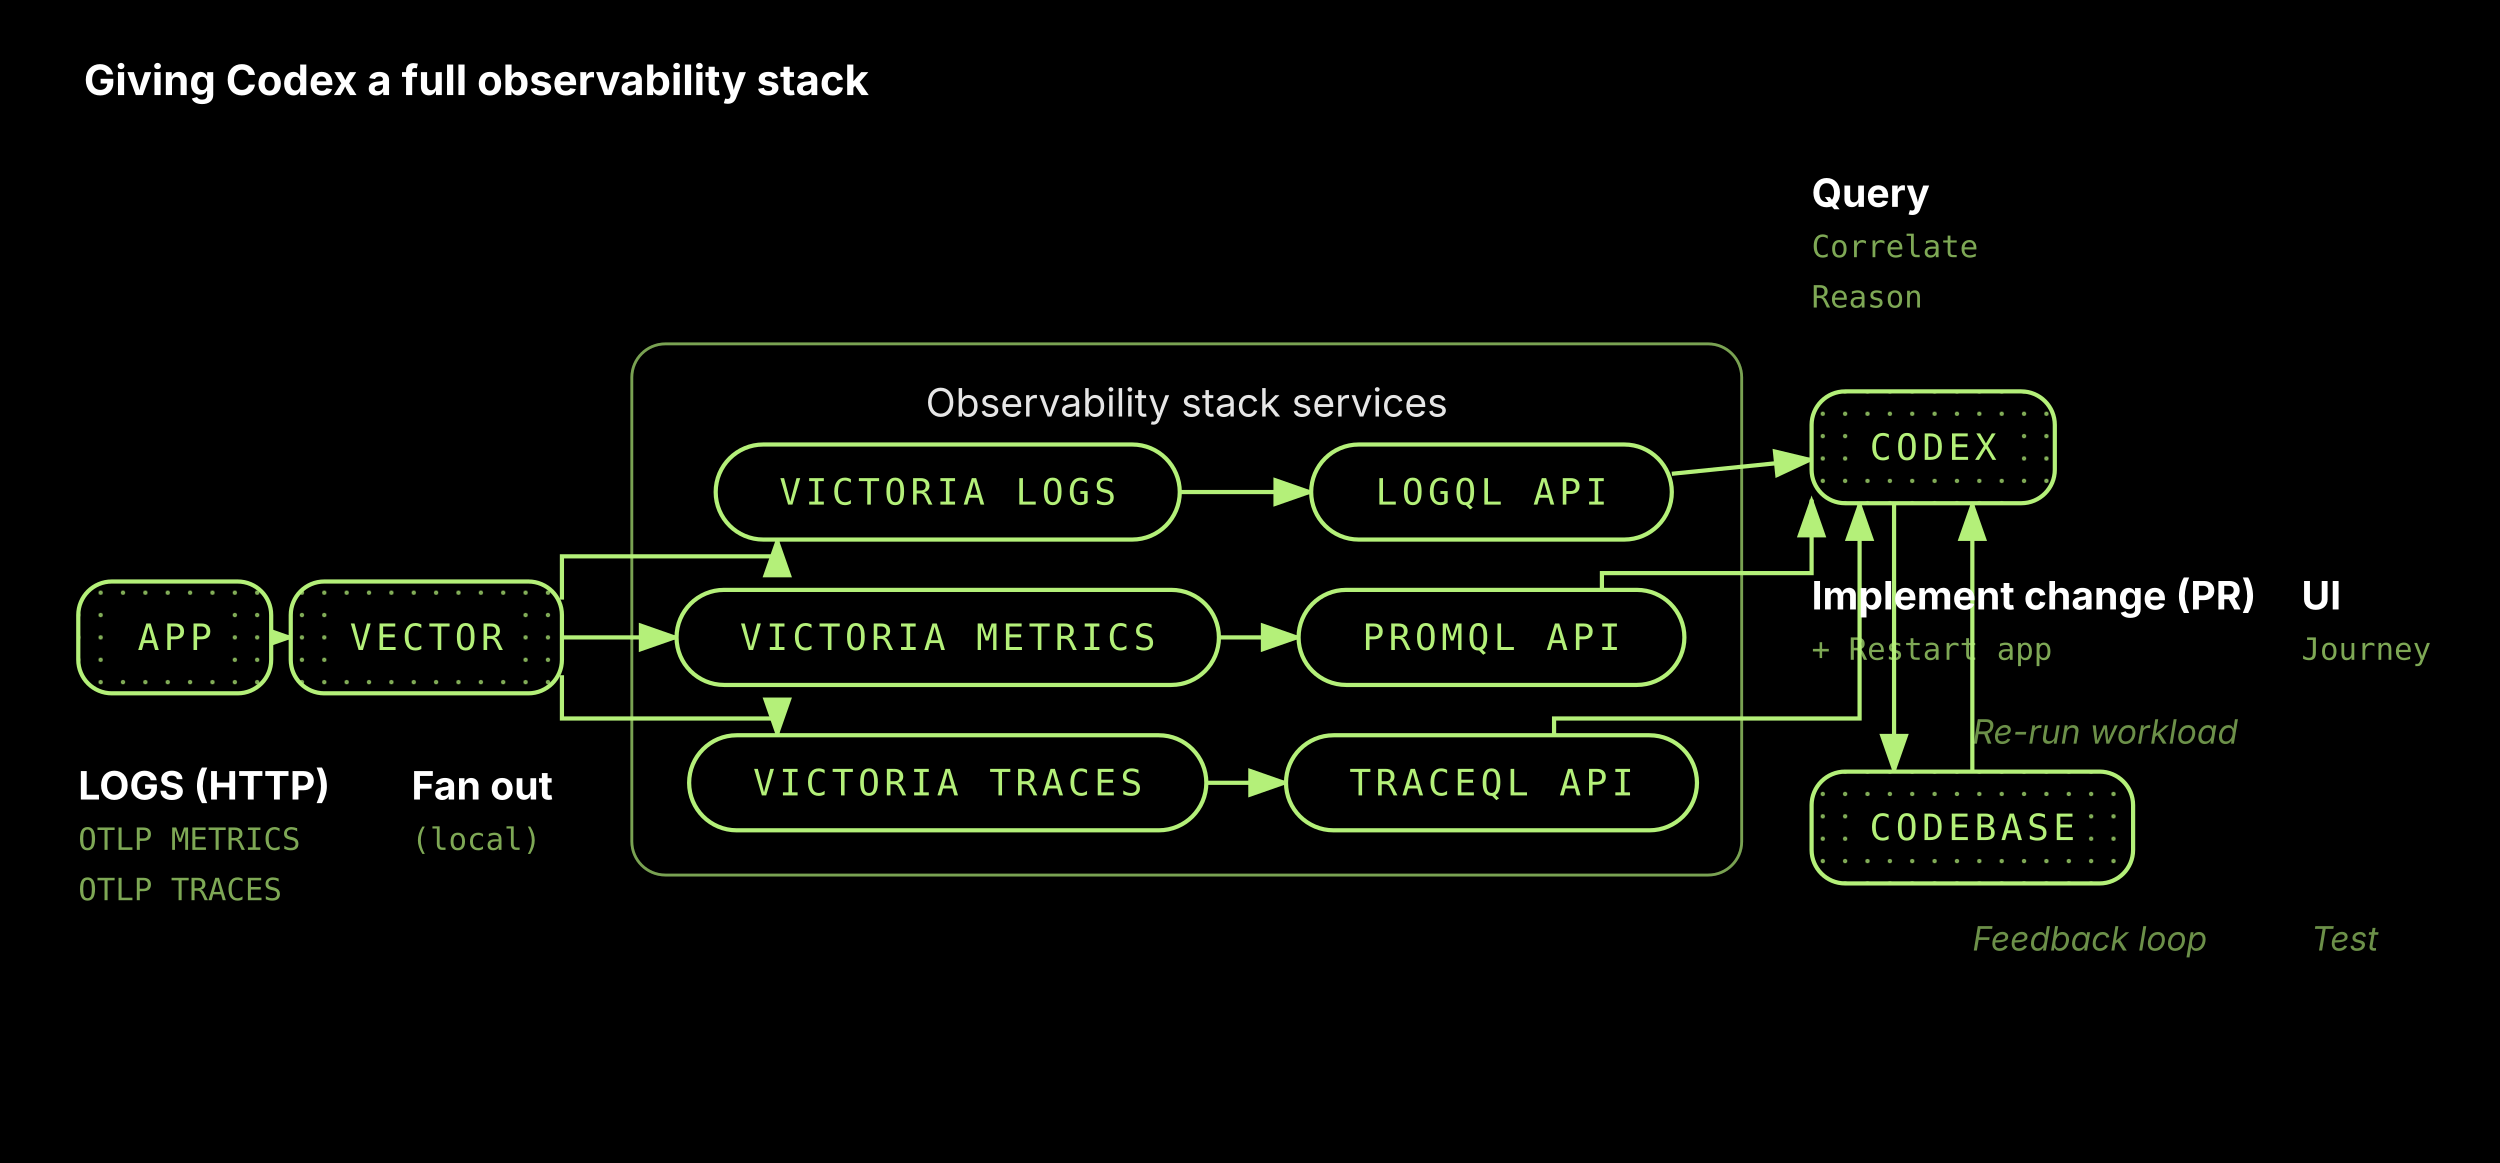
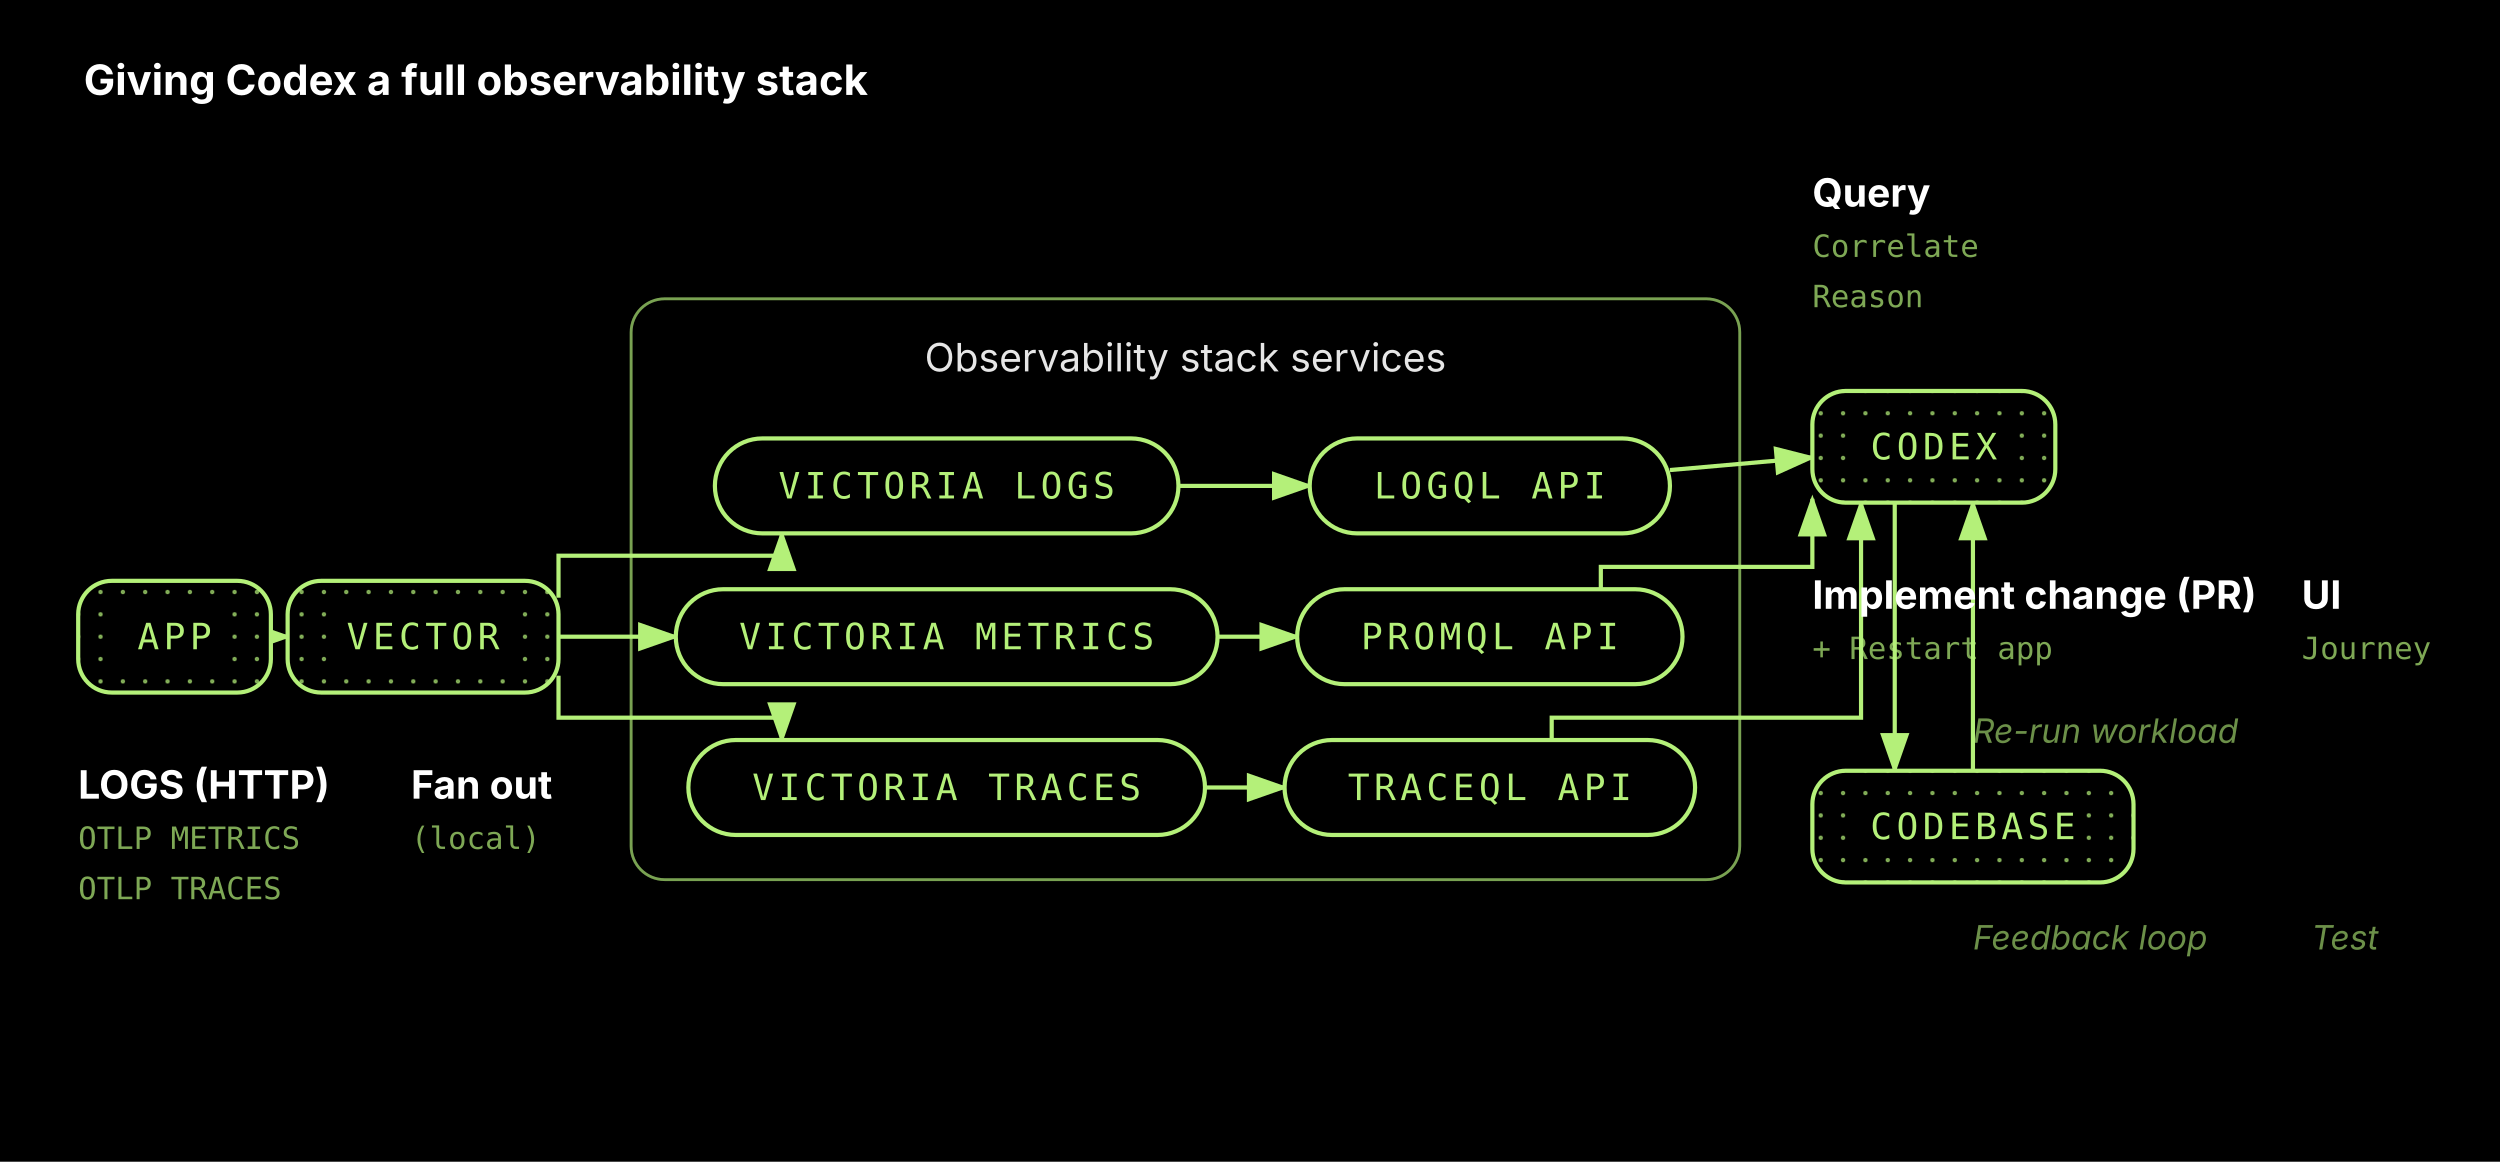
- <svg xmlns="http://www.w3.org/2000/svg" viewBox="0 0 894.24 416" width="894.24" height="416">
+ <svg xmlns="http://www.w3.org/2000/svg" viewBox="0 0 895.24 416" width="895.24" height="416">
  <defs>
    <pattern id="dotgrid" width="8" height="8" patternUnits="userSpaceOnUse">
      <rect width="8" height="8" fill="#000000" />
      <circle cx="4" cy="4" r="0.8" fill="#b4f079" opacity="0.7" />
    </pattern>
    <pattern id="crosshatch" width="8" height="8" patternUnits="userSpaceOnUse">
      <rect width="8" height="8" fill="#000000" />
      <path d="M0 8L8 0M-1 1L1 -1M7 9L9 7" stroke="#b4f079" stroke-width="0.8" opacity="0.2" />
    </pattern>
    <pattern id="hero" width="6" height="6" patternUnits="userSpaceOnUse">
      <rect width="6" height="6" fill="#3d6b23" />
      <circle cx="3" cy="3" r="0.6" fill="#5a9a35" opacity="0.5" />
    </pattern>
    <marker id="arrowhead" markerWidth="10" markerHeight="7" refX="9" refY="3.5" orient="auto" markerUnits="strokeWidth">
      <polygon points="0 0, 10 3.5, 0 7" fill="#b4f079" />
    </marker>
    <marker id="arrowhead-reverse" markerWidth="10" markerHeight="7" refX="1" refY="3.5" orient="auto" markerUnits="strokeWidth">
      <polygon points="10 0, 0 3.5, 10 7" fill="#b4f079" />
    </marker>
  </defs>
  <rect width="100%" height="100%" fill="#000000" />
  <g class="diagram">
    <text x="30" y="34" font-family="'Inter', 'Helvetica Neue', Arial, sans-serif" font-size="15" fill="#ffffff" font-weight="700">Giving Codex a full observability stack</text>
-     <rect x="226" y="123" width="397" height="190" rx="12" fill="transparent" stroke="#b4f079" stroke-width="1" opacity="0.35" />
-     <rect x="226" y="123" width="397" height="190" rx="12" fill="none" stroke="#b4f079" stroke-width="1" opacity="0.5" />
-     <line x1="97" y1="228" x2="104" y2="228" stroke="#b4f079" stroke-width="1.5" marker-end="url(#arrowhead)" />
-     <polyline points="201,214.477 201,199 278.029,199 278.029,193" fill="none" stroke="#b4f079" stroke-width="1.5" marker-end="url(#arrowhead)" />
-     <line x1="201" y1="228" x2="242" y2="228" stroke="#b4f079" stroke-width="1.5" marker-end="url(#arrowhead)" />
-     <polyline points="201,241.523 201,257 278.029,257 278.029,263" fill="none" stroke="#b4f079" stroke-width="1.5" marker-end="url(#arrowhead)" />
-     <line x1="598" y1="169.468" x2="648" y2="164.405" stroke="#b4f079" stroke-width="1.5" marker-end="url(#arrowhead)" />
-     <polyline points="573,211 573,205 648,205 648,178.722" fill="none" stroke="#b4f079" stroke-width="1.5" marker-end="url(#arrowhead)" />
-     <polyline points="555.883,263 555.883,257 665.167,257 665.167,180" fill="none" stroke="#b4f079" stroke-width="1.5" marker-end="url(#arrowhead)" />
-     <line x1="677.5" y1="180" x2="677.5" y2="276" stroke="#b4f079" stroke-width="1.5" marker-end="url(#arrowhead)" />
-     <line x1="705.5" y1="276" x2="705.5" y2="180" stroke="#b4f079" stroke-width="1.5" marker-end="url(#arrowhead)" />
-     <line x1="422" y1="176" x2="469" y2="176" stroke="#b4f079" stroke-width="1.5" marker-end="url(#arrowhead)" />
+     <rect x="226" y="107" width="397" height="208" rx="12" fill="transparent" stroke="#b4f079" stroke-width="1" opacity="0.35" />
+     <rect x="226" y="107" width="397" height="208" rx="12" fill="none" stroke="#b4f079" stroke-width="1" opacity="0.5" />
+     <line x1="97" y1="228" x2="103" y2="228" stroke="#b4f079" stroke-width="1.5" marker-end="url(#arrowhead)" />
+     <polyline points="200,214.032 200,199 279.972,199 279.972,191" fill="none" stroke="#b4f079" stroke-width="1.5" marker-end="url(#arrowhead)" />
+     <line x1="200" y1="228" x2="242" y2="228" stroke="#b4f079" stroke-width="1.5" marker-end="url(#arrowhead)" />
+     <polyline points="200,241.968 200,257 279.972,257 279.972,265" fill="none" stroke="#b4f079" stroke-width="1.5" marker-end="url(#arrowhead)" />
+     <line x1="598" y1="168.321" x2="649" y2="163.83" stroke="#b4f079" stroke-width="1.5" marker-end="url(#arrowhead)" />
+     <polyline points="573.25,211 573.25,203 649,203 649,178.604" fill="none" stroke="#b4f079" stroke-width="1.5" marker-end="url(#arrowhead)" />
+     <polyline points="555.656,265 555.656,257 666.434,257 666.434,180" fill="none" stroke="#b4f079" stroke-width="1.5" marker-end="url(#arrowhead)" />
+     <line x1="678.5" y1="180" x2="678.5" y2="276" stroke="#b4f079" stroke-width="1.5" marker-end="url(#arrowhead)" />
+     <line x1="706.5" y1="276" x2="706.5" y2="180" stroke="#b4f079" stroke-width="1.5" marker-end="url(#arrowhead)" />
+     <line x1="422" y1="174" x2="469" y2="174" stroke="#b4f079" stroke-width="1.5" marker-end="url(#arrowhead)" />
    <line x1="436" y1="228" x2="464.5" y2="228" stroke="#b4f079" stroke-width="1.5" marker-end="url(#arrowhead)" />
-     <line x1="431.5" y1="280" x2="460" y2="280" stroke="#b4f079" stroke-width="1.5" marker-end="url(#arrowhead)" />
-     <rect x="309.5" y="136" width="230" height="24" fill="#000000" rx="3" />
-     <text x="424.5" y="149" font-family="'Inter', 'Helvetica Neue', Arial, sans-serif" font-size="14" fill="#ffffff" opacity="0.9" text-anchor="middle">Observability stack services</text>
+     <line x1="431.5" y1="282" x2="460" y2="282" stroke="#b4f079" stroke-width="1.5" marker-end="url(#arrowhead)" />
+     <rect x="309.5" y="120" width="230" height="24" fill="#000000" rx="3" />
+     <text x="424.5" y="133" font-family="'Inter', 'Helvetica Neue', Arial, sans-serif" font-size="14" fill="#ffffff" opacity="0.9" text-anchor="middle">Observability stack services</text>
    <rect x="28" y="208" width="69" height="40" rx="12" fill="url(#dotgrid)" stroke="#b4f079" stroke-width="1.5" />
    <rect x="42.5" y="216.9" width="40" height="22.2" fill="#000000" rx="2" />
    <text x="62.5" y="228" font-family="'JetBrains Mono', 'Fira Code', 'SF Mono', 'Cascadia Code', monospace" font-size="13" fill="#b4f079" text-anchor="middle" dominant-baseline="central" letter-spacing="0.12em">APP</text>
-     <rect x="104" y="208" width="97" height="40" rx="12" fill="url(#dotgrid)" stroke="#b4f079" stroke-width="1.5" />
-     <rect x="120.5" y="216.9" width="64" height="22.2" fill="#000000" rx="2" />
-     <text x="152.5" y="228" font-family="'JetBrains Mono', 'Fira Code', 'SF Mono', 'Cascadia Code', monospace" font-size="13" fill="#b4f079" text-anchor="middle" dominant-baseline="central" letter-spacing="0.12em">VECTOR</text>
-     <rect x="648" y="140" width="87" height="40" rx="12" fill="url(#dotgrid)" stroke="#b4f079" stroke-width="1.5" />
-     <rect x="663.5" y="148.9" width="56" height="22.2" fill="#000000" rx="2" />
-     <text x="691.5" y="160" font-family="'JetBrains Mono', 'Fira Code', 'SF Mono', 'Cascadia Code', monospace" font-size="13" fill="#b4f079" text-anchor="middle" dominant-baseline="central" letter-spacing="0.12em">CODEX</text>
-     <rect x="648" y="276" width="115" height="40" rx="12" fill="url(#dotgrid)" stroke="#b4f079" stroke-width="1.5" />
-     <rect x="665.5" y="284.9" width="80" height="22.2" fill="#000000" rx="2" />
-     <text x="705.5" y="296" font-family="'JetBrains Mono', 'Fira Code', 'SF Mono', 'Cascadia Code', monospace" font-size="13" fill="#b4f079" text-anchor="middle" dominant-baseline="central" letter-spacing="0.12em">CODEBASE</text>
-     <rect x="256" y="159" width="166" height="34" rx="17" fill="#000000" stroke="#b4f079" stroke-width="1.5" />
-     <text x="339" y="176" font-family="'JetBrains Mono', 'Fira Code', 'SF Mono', 'Cascadia Code', monospace" font-size="13" fill="#b4f079" text-anchor="middle" dominant-baseline="central" letter-spacing="0.12em">VICTORIA LOGS</text>
-     <rect x="469" y="159" width="129" height="34" rx="17" fill="#000000" stroke="#b4f079" stroke-width="1.5" />
-     <text x="533.5" y="176" font-family="'JetBrains Mono', 'Fira Code', 'SF Mono', 'Cascadia Code', monospace" font-size="13" fill="#b4f079" text-anchor="middle" dominant-baseline="central" letter-spacing="0.12em">LOGQL API</text>
+     <rect x="103" y="208" width="97" height="40" rx="12" fill="url(#dotgrid)" stroke="#b4f079" stroke-width="1.5" />
+     <rect x="119.5" y="216.9" width="64" height="22.2" fill="#000000" rx="2" />
+     <text x="151.5" y="228" font-family="'JetBrains Mono', 'Fira Code', 'SF Mono', 'Cascadia Code', monospace" font-size="13" fill="#b4f079" text-anchor="middle" dominant-baseline="central" letter-spacing="0.12em">VECTOR</text>
+     <rect x="649" y="140" width="87" height="40" rx="12" fill="url(#dotgrid)" stroke="#b4f079" stroke-width="1.5" />
+     <rect x="664.5" y="148.9" width="56" height="22.2" fill="#000000" rx="2" />
+     <text x="692.5" y="160" font-family="'JetBrains Mono', 'Fira Code', 'SF Mono', 'Cascadia Code', monospace" font-size="13" fill="#b4f079" text-anchor="middle" dominant-baseline="central" letter-spacing="0.12em">CODEX</text>
+     <rect x="649" y="276" width="115" height="40" rx="12" fill="url(#dotgrid)" stroke="#b4f079" stroke-width="1.5" />
+     <rect x="666.5" y="284.9" width="80" height="22.2" fill="#000000" rx="2" />
+     <text x="706.5" y="296" font-family="'JetBrains Mono', 'Fira Code', 'SF Mono', 'Cascadia Code', monospace" font-size="13" fill="#b4f079" text-anchor="middle" dominant-baseline="central" letter-spacing="0.12em">CODEBASE</text>
+     <rect x="256" y="157" width="166" height="34" rx="17" fill="#000000" stroke="#b4f079" stroke-width="1.5" />
+     <text x="339" y="174" font-family="'JetBrains Mono', 'Fira Code', 'SF Mono', 'Cascadia Code', monospace" font-size="13" fill="#b4f079" text-anchor="middle" dominant-baseline="central" letter-spacing="0.12em">VICTORIA LOGS</text>
+     <rect x="469" y="157" width="129" height="34" rx="17" fill="#000000" stroke="#b4f079" stroke-width="1.5" />
+     <text x="533.5" y="174" font-family="'JetBrains Mono', 'Fira Code', 'SF Mono', 'Cascadia Code', monospace" font-size="13" fill="#b4f079" text-anchor="middle" dominant-baseline="central" letter-spacing="0.12em">LOGQL API</text>
    <rect x="242" y="211" width="194" height="34" rx="17" fill="#000000" stroke="#b4f079" stroke-width="1.5" />
    <text x="339" y="228" font-family="'JetBrains Mono', 'Fira Code', 'SF Mono', 'Cascadia Code', monospace" font-size="13" fill="#b4f079" text-anchor="middle" dominant-baseline="central" letter-spacing="0.12em">VICTORIA METRICS</text>
    <rect x="464.5" y="211" width="138" height="34" rx="17" fill="#000000" stroke="#b4f079" stroke-width="1.5" />
    <text x="533.5" y="228" font-family="'JetBrains Mono', 'Fira Code', 'SF Mono', 'Cascadia Code', monospace" font-size="13" fill="#b4f079" text-anchor="middle" dominant-baseline="central" letter-spacing="0.12em">PROMQL API</text>
-     <rect x="246.5" y="263" width="185" height="34" rx="17" fill="#000000" stroke="#b4f079" stroke-width="1.5" />
-     <text x="339" y="280" font-family="'JetBrains Mono', 'Fira Code', 'SF Mono', 'Cascadia Code', monospace" font-size="13" fill="#b4f079" text-anchor="middle" dominant-baseline="central" letter-spacing="0.12em">VICTORIA TRACES</text>
-     <rect x="460" y="263" width="147" height="34" rx="17" fill="#000000" stroke="#b4f079" stroke-width="1.5" />
-     <text x="533.5" y="280" font-family="'JetBrains Mono', 'Fira Code', 'SF Mono', 'Cascadia Code', monospace" font-size="13" fill="#b4f079" text-anchor="middle" dominant-baseline="central" letter-spacing="0.12em">TRACEQL API</text>
+     <rect x="246.5" y="265" width="185" height="34" rx="17" fill="#000000" stroke="#b4f079" stroke-width="1.5" />
+     <text x="339" y="282" font-family="'JetBrains Mono', 'Fira Code', 'SF Mono', 'Cascadia Code', monospace" font-size="13" fill="#b4f079" text-anchor="middle" dominant-baseline="central" letter-spacing="0.12em">VICTORIA TRACES</text>
+     <rect x="460" y="265" width="147" height="34" rx="17" fill="#000000" stroke="#b4f079" stroke-width="1.5" />
+     <text x="533.5" y="282" font-family="'JetBrains Mono', 'Fira Code', 'SF Mono', 'Cascadia Code', monospace" font-size="13" fill="#b4f079" text-anchor="middle" dominant-baseline="central" letter-spacing="0.12em">TRACEQL API</text>
    <text x="28" y="286" font-family="'Inter', 'Helvetica Neue', Arial, sans-serif" font-size="14" fill="#ffffff" font-weight="700">LOGS (HTTP)</text>
    <text x="28" y="304" font-family="'JetBrains Mono', 'Fira Code', 'SF Mono', 'Cascadia Code', monospace" font-size="11" fill="#b4f079" opacity="0.7">OTLP METRICS</text>
    <text x="28" y="322" font-family="'JetBrains Mono', 'Fira Code', 'SF Mono', 'Cascadia Code', monospace" font-size="11" fill="#b4f079" opacity="0.7">OTLP TRACES</text>
    <text x="147.2" y="286" font-family="'Inter', 'Helvetica Neue', Arial, sans-serif" font-size="14" fill="#ffffff" font-weight="700">Fan out</text>
    <text x="147.2" y="304" font-family="'JetBrains Mono', 'Fira Code', 'SF Mono', 'Cascadia Code', monospace" font-size="11" fill="#b4f079" opacity="0.7">(local)</text>
-     <text x="648" y="74" font-family="'Inter', 'Helvetica Neue', Arial, sans-serif" font-size="14" fill="#ffffff" font-weight="700">Query</text>
-     <text x="648" y="92" font-family="'JetBrains Mono', 'Fira Code', 'SF Mono', 'Cascadia Code', monospace" font-size="11" fill="#b4f079" opacity="0.7">Correlate</text>
-     <text x="648" y="110" font-family="'JetBrains Mono', 'Fira Code', 'SF Mono', 'Cascadia Code', monospace" font-size="11" fill="#b4f079" opacity="0.7">Reason</text>
-     <text x="648" y="218" font-family="'Inter', 'Helvetica Neue', Arial, sans-serif" font-size="14" fill="#ffffff" font-weight="700">Implement change (PR)</text>
-     <text x="648" y="236" font-family="'JetBrains Mono', 'Fira Code', 'SF Mono', 'Cascadia Code', monospace" font-size="11" fill="#b4f079" opacity="0.7">+ Restart app</text>
-     <text x="823.24" y="218" font-family="'Inter', 'Helvetica Neue', Arial, sans-serif" font-size="14" fill="#ffffff" font-weight="700">UI</text>
-     <text x="823.24" y="236" font-family="'JetBrains Mono', 'Fira Code', 'SF Mono', 'Cascadia Code', monospace" font-size="11" fill="#b4f079" opacity="0.7">Journey</text>
-     <text x="705.5" y="266" font-family="'Inter', 'Helvetica Neue', Arial, sans-serif" font-size="12" fill="#b4f079" opacity="0.6" font-style="italic">Re-run workload</text>
-     <text x="705.5" y="340" font-family="'Inter', 'Helvetica Neue', Arial, sans-serif" font-size="12" fill="#b4f079" opacity="0.6" font-style="italic">Feedback loop</text>
-     <text x="826.7" y="340" font-family="'Inter', 'Helvetica Neue', Arial, sans-serif" font-size="12" fill="#b4f079" opacity="0.6" font-style="italic">Test</text>
+     <text x="649" y="74" font-family="'Inter', 'Helvetica Neue', Arial, sans-serif" font-size="14" fill="#ffffff" font-weight="700">Query</text>
+     <text x="649" y="92" font-family="'JetBrains Mono', 'Fira Code', 'SF Mono', 'Cascadia Code', monospace" font-size="11" fill="#b4f079" opacity="0.7">Correlate</text>
+     <text x="649" y="110" font-family="'JetBrains Mono', 'Fira Code', 'SF Mono', 'Cascadia Code', monospace" font-size="11" fill="#b4f079" opacity="0.7">Reason</text>
+     <text x="649" y="218" font-family="'Inter', 'Helvetica Neue', Arial, sans-serif" font-size="14" fill="#ffffff" font-weight="700">Implement change (PR)</text>
+     <text x="649" y="236" font-family="'JetBrains Mono', 'Fira Code', 'SF Mono', 'Cascadia Code', monospace" font-size="11" fill="#b4f079" opacity="0.7">+ Restart app</text>
+     <text x="824.24" y="218" font-family="'Inter', 'Helvetica Neue', Arial, sans-serif" font-size="14" fill="#ffffff" font-weight="700">UI</text>
+     <text x="824.24" y="236" font-family="'JetBrains Mono', 'Fira Code', 'SF Mono', 'Cascadia Code', monospace" font-size="11" fill="#b4f079" opacity="0.7">Journey</text>
+     <text x="706.5" y="266" font-family="'Inter', 'Helvetica Neue', Arial, sans-serif" font-size="12" fill="#b4f079" opacity="0.6" font-style="italic">Re-run workload</text>
+     <text x="706.5" y="340" font-family="'Inter', 'Helvetica Neue', Arial, sans-serif" font-size="12" fill="#b4f079" opacity="0.6" font-style="italic">Feedback loop</text>
+     <text x="827.7" y="340" font-family="'Inter', 'Helvetica Neue', Arial, sans-serif" font-size="12" fill="#b4f079" opacity="0.6" font-style="italic">Test</text>
  </g>
</svg>
